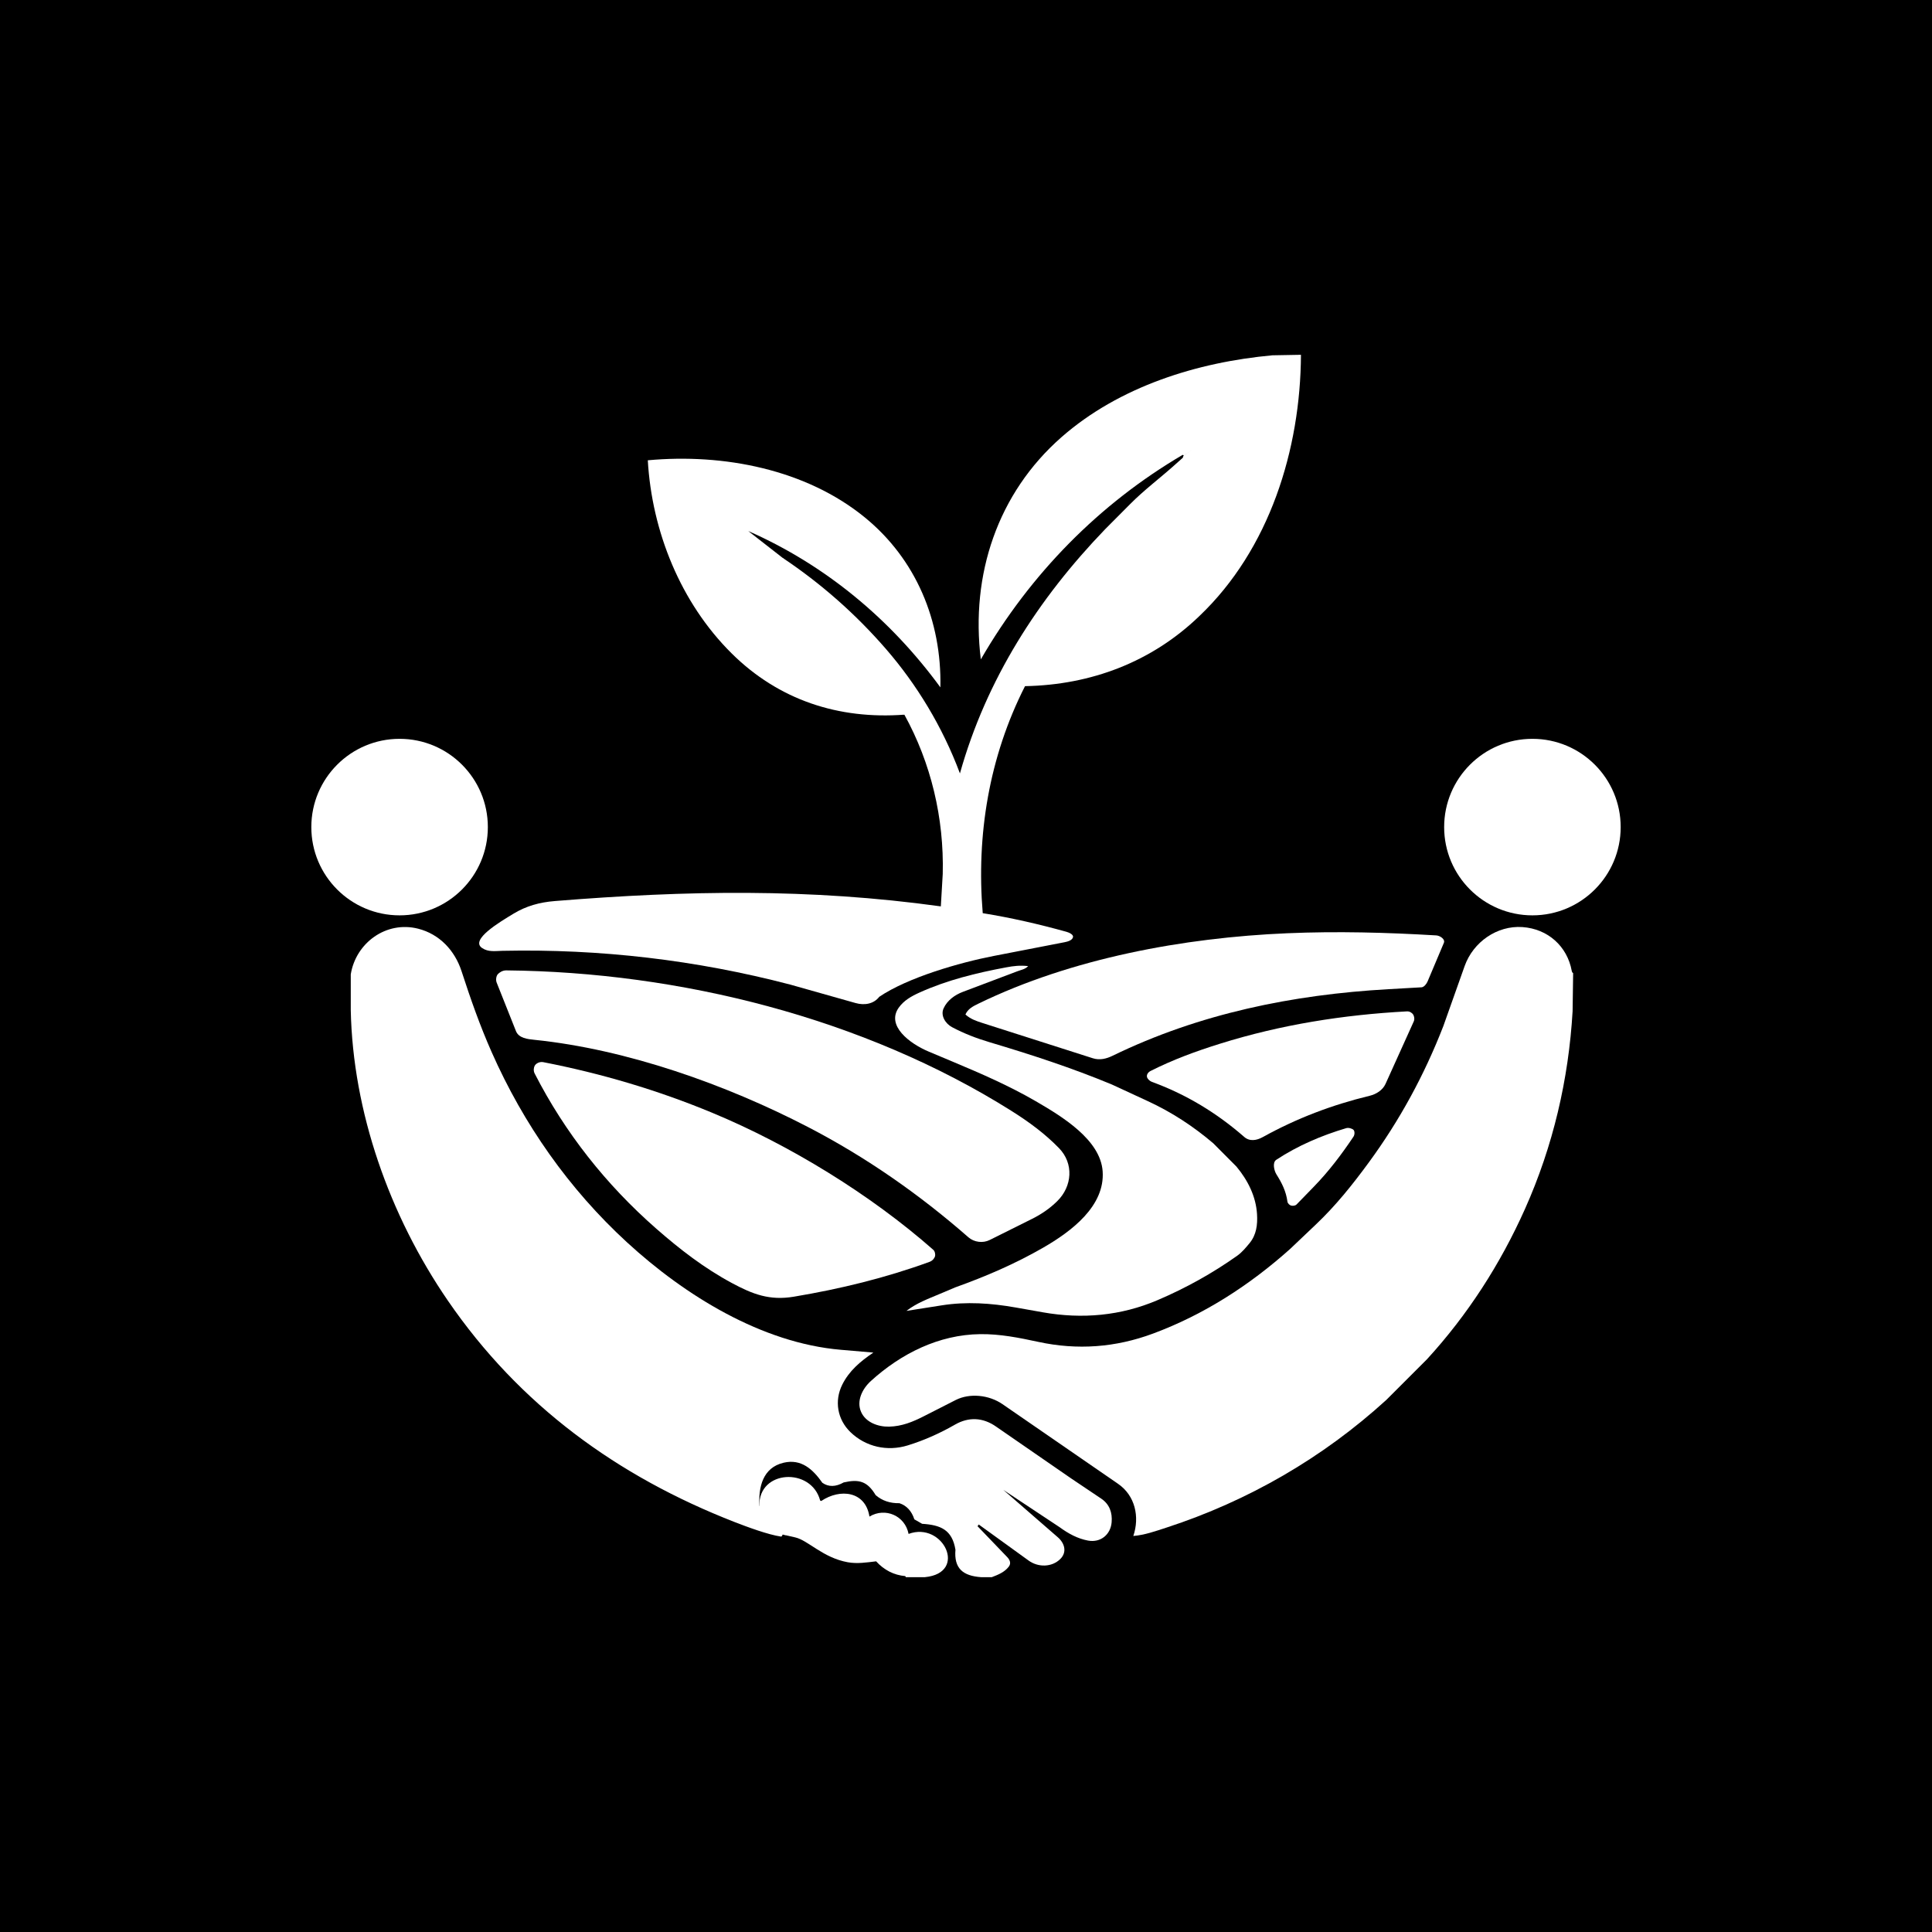
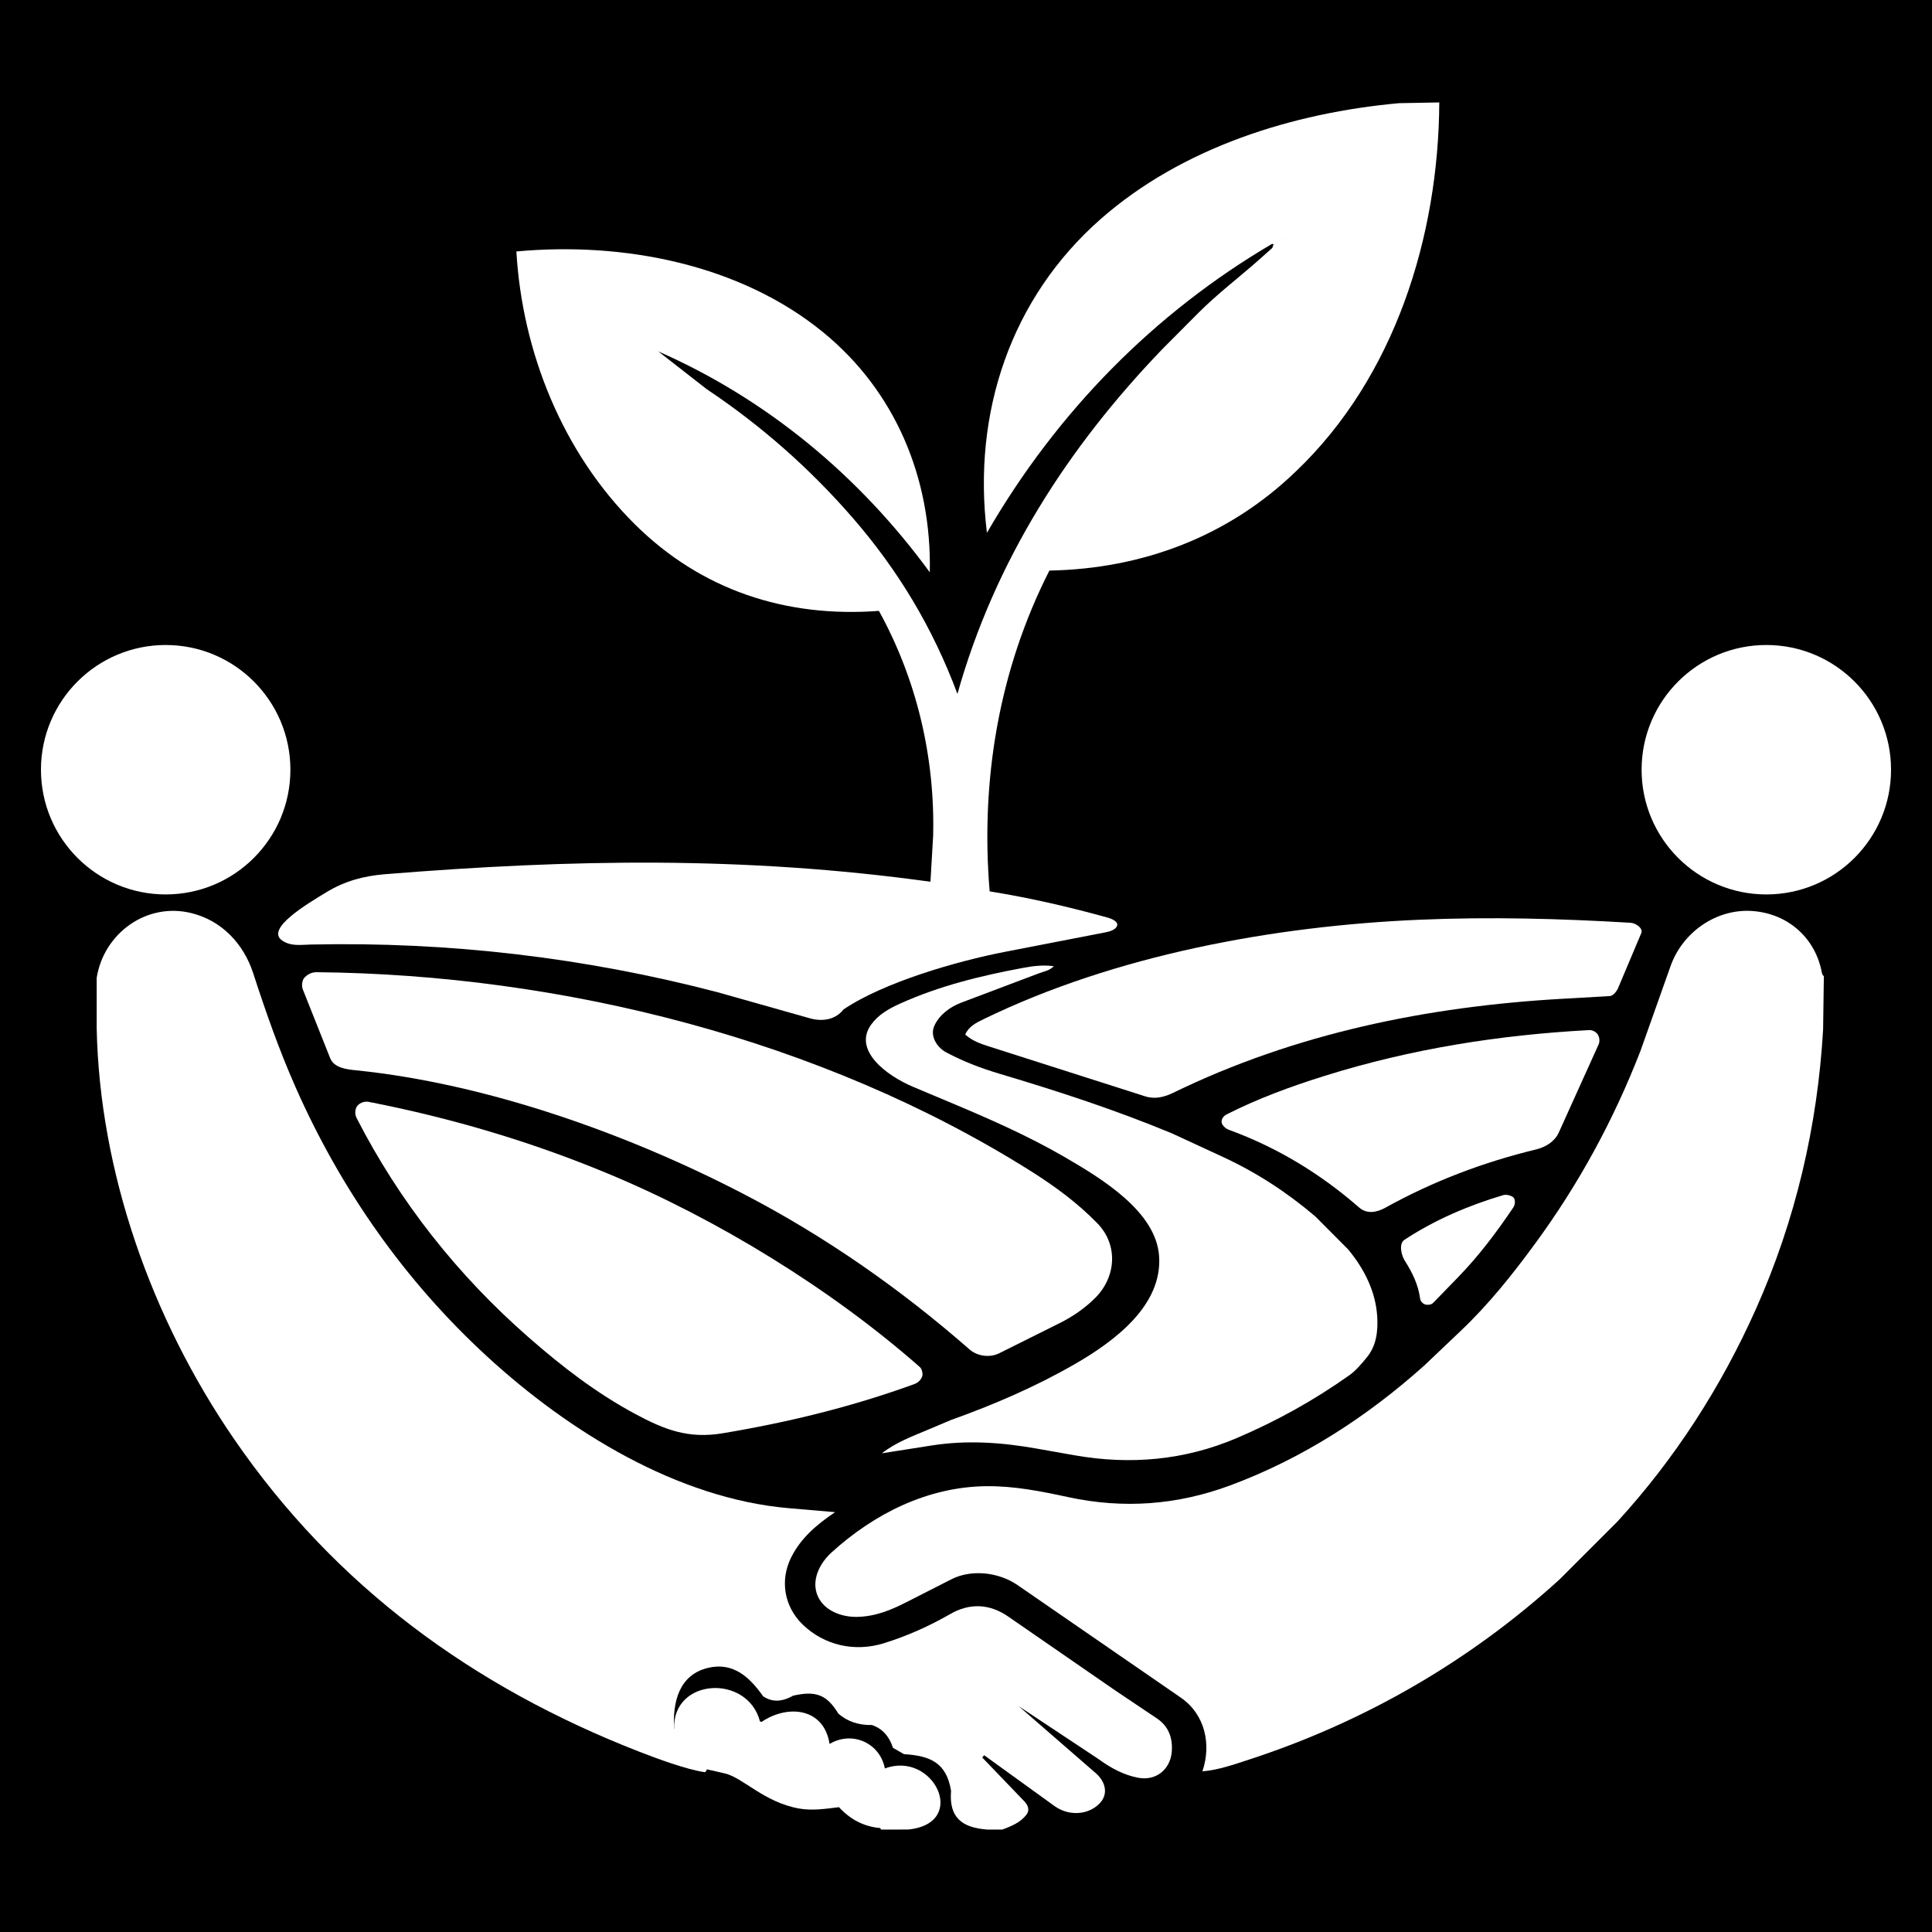
- <svg xmlns="http://www.w3.org/2000/svg" id="Layer_1" data-name="Layer 1" viewBox="0 0 2000 2000">
-   <defs>
-     <style>
-       .cls-1 {
-         fill: #a3cfb5;
-       }
- 
-       .cls-2 {
-         fill: #fff;
-       }
-     </style>
-   </defs>
+ <svg xmlns="http://www.w3.org/2000/svg" version="1.0" id="Layer_1" x="0px" y="0px" viewBox="0 0 2000 2000" style="enable-background:new 0 0 2000 2000;" xml:space="preserve">
+   <style type="text/css">
+ 	.st0{fill:#FFFFFF;}
+ 	.st1{fill:#FFFFFF;enable-background:new    ;}
+ 	.st2{enable-background:new    ;}
+ 	.st3{fill:#34793B;}
+ 	.st4{fill:#78B14E;}
+ 	.st5{fill:#FBBA34;enable-background:new    ;}
+ 	.st6{fill:#156334;}
+ 	.st7{fill:#F5C229;}
+ 	.st8{fill:#589538;}
+ 	.st9{fill:#8FC142;}
+ 	.st10{fill:#589438;}
+ 	.st11{fill:#6AA138;}
+ 	.st12{fill:#90C23F;}
+ 	.st13{fill:#166334;}
+ 	.st14{fill:#8FC242;}
+ 	.st15{fill:#156434;}
+ 	.st16{fill:#A3CFB5;}
+ </style>
  <rect width="2000" height="2000" />
-   <path class="cls-1" d="M1013.91,1194.73l-1.03,1.12-5.01-5.35c2.58.86,4.12,2.84,6.04,4.23Z" />
+   <path class="st16" d="M1013.91,1194.73l-1.03,1.12l-5.01-5.35C1010.46,1191.36,1012,1193.35,1013.91,1194.73z" />
  <g>
-     <path class="cls-2" d="M1024.39,1283.69c-6.81,3.4-15.93,2.37-21.88-2.84-50.65-44.35-105.88-82.94-166.05-114.14-84.98-44.06-187.66-80.48-283.09-90.28-7.04-.72-16.31-1.64-19.24-9.01l-19.99-50.26c-1.09-2.75-.5-6.84,1.23-8.7,1.55-1.67,4.68-3.96,8.79-3.92,179.43,1.71,370.12,49.33,522.9,145.46,18.1,11.39,34.55,23.5,49.15,38.47,15.63,16.03,13.74,39.65-1.71,54.9-7.69,7.59-16.25,13.48-26.05,18.37l-44.05,21.96Z" />
-     <path class="cls-2" d="M1079.3,1358.44l-28.01-4.95c-25.4-4.49-50.85-6.22-76.34-2.21l-36.62,5.76c10.48-8.11,22.14-12.35,33.93-17.33l16.57-7.01c31.58-11.32,61.82-24.29,90.94-41.05,29.49-16.97,64.2-43.16,61.69-79.11-2.28-32.61-41.64-56.56-69.35-72.63-27.57-15.98-55.98-28.31-85.29-40.62l-25.29-10.62c-20.47-8.59-44.19-27.13-31.18-45.51,5.26-7.42,12.9-11.78,21.5-15.67,28.62-12.92,58.89-20.32,89.86-26.1,7.59-1.42,14.3-2.24,22.64-1.27-3.18,3.33-7.11,3.8-11.21,5.35l-56.48,21.34c-8.26,3.12-16.14,8.8-19.87,17.06-3.39,7.5,1.99,15.87,8.82,19.48,12.58,6.65,25.01,11.44,38.9,15.58,43.07,12.85,84.98,26.51,126.49,43.75l37.31,17.26c24.65,11.4,46.82,25.88,67.64,43.57l24,24.11c11.79,14.19,20.2,30.85,21.32,49.23.68,11.03-.67,21.47-7.68,29.99-3.68,4.47-7.83,9.54-12.79,13.05-25.95,18.38-53.13,33.46-82.42,45.98-37.98,16.23-77.84,19.88-119.08,12.59Z" />
-     <path class="cls-2" d="M962.29,1306.25c-45.95,16.75-92.63,28.07-140.6,36.1-25.03,4.19-42.53-2.59-64.01-14.14-28.71-15.44-53.77-34.8-78.35-56.33-51.86-45.43-94.51-99.33-125.88-160.65-1.48-2.9-.87-6.35.1-8.04,1.36-2.36,5.09-4.39,8.85-3.65,60.06,11.71,118.38,28.92,175.1,52.49,80.16,33.31,163.78,84.67,228.66,141.79,1.81,1.6,2.22,5.04,1.82,6.55-.48,1.81-2.3,4.64-5.7,5.88Z" />
-     <path class="cls-2" d="M1437.11,1024.01c-98.92,5.61-195.76,25.29-285.33,68.89-6.48,3.15-13.33,4.88-20.5,2.6l-113.96-36.4c-6.6-2.11-12.64-4.14-17.9-8.89,2.5-5.79,7.71-8.46,13.38-11.22,96.64-47,212.64-68.36,319.85-72.9,51.84-2.2,102.64-.82,154.18,2.24,3.85.23,9.45,3.93,7.88,7.66l-16.9,40.05c-1.05,2.48-3.66,5.87-6.28,6.02l-34.42,1.95Z" />
-     <path class="cls-2" d="M1307.15,1177.14c-6.05,3.35-13.37,4.85-19.15-.21-28.21-24.64-59.93-44-95.54-56.97-2.37-.86-4.51-3.15-5.01-4.71-.81-2.55.95-5.24,3.62-6.59,23.29-11.74,46.74-20.35,71.93-28.23,63.01-19.72,127.61-29.92,193.48-33.46,2.96-.16,5.45,1.76,6.38,3.2,1.15,1.78,1.72,4.86.62,7.29l-29.19,64.59c-2.91,6.43-9.51,10.62-16.38,12.29-38.79,9.41-75.32,23.17-110.77,42.81Z" />
-     <path class="cls-2" d="M1342.21,1246.84c-1.51,1.55-4.21,1.51-5.56,1.2s-3.61-2.01-3.9-4.13c-1.43-10.63-5.66-19.14-11.46-28.33-2.16-3.41-4.47-12.09-.07-14.98,22.34-14.7,46.86-25.14,72.34-32.73,2.61-.78,6.36.47,7.62,1.8s1.39,4.82-.11,7.07c-12.33,18.37-25.43,35.73-40.89,51.63l-17.96,18.48Z" />
-     <path class="cls-2" d="M1346.75,367.31c-.51,97.98-32.46,201.27-105.27,270.53-49.06,47.27-111.66,71.15-180.39,72.47-37.23,73.25-50.5,154.22-43.77,235-.27.93-.78,2.29-1.49,2.26-9.17-.41-31.59-4.12-40.51-6.58l-1.37-2.73,1.97-33.6c1.44-57.78-12.11-114.78-39.72-164.84l-2.35-1.07c-29.06-58.37-70.84-109.88-119.41-153.82,0,0-1.45-2.5-4.34-7.5,39.66,26.49,75.57,58.08,107.13,94.5s58.33,80.07,76.49,128.7c27.31-97.23,80.82-180.63,150.31-252.79l26.06-26.19c14.3-14.37,30.19-26.26,45.32-39.75l9.06-8.08.6-1.97c12.06-8.34,12.22-8.46.47-.36l-1.2-.65c-86.23,50.59-157.66,123.02-209,211.75-10.81-87.82,17.47-172.03,83.39-229.94,59.83-52.56,140.81-77.76,218.52-84.84l29.51-.53Z" />
-     <path class="cls-2" d="M810.11,577.44c16.14,15.24,31.94,30.1,47.41,46.84,30.47,32.97,55.57,69.11,76.19,108.93,1.4,2.71,3.06,4.46,2.5,6.61-68.25,5.11-130.21-15.18-178.94-63.56-52.75-52.36-82.44-126.15-86.67-199.77,78.38-7.27,163.75,9.35,224.75,59.21,52.71,43.08,79.57,106.72,78.13,175.84-51.62-70.57-119.09-126.68-198.91-161.83l35.55,27.73Z" />
-     <path class="cls-2" d="M1628.51,1007.4l-.56,39.42c-4.11,70.46-20.14,139.5-49.34,204.8-25.51,57.05-59.26,109.47-101.4,155.48l-42.15,42.15c-65.64,59.85-142.85,104.47-227.28,132.03-11.71,3.82-22.83,7.78-34.57,8.76,6.71-19.78,1.93-41.78-15.79-53.99l-119.6-82.44c-14.11-9.73-34.08-11.65-48.52-4.3l-32.95,16.77c-11.43,5.82-22.68,10.47-35.99,10.78-11.33.26-24.19-4.37-28.96-15.25-5.02-11.45,1.32-24,10.12-32,31.21-28.34,70.31-48,113.18-48.51,20.51-.25,40.1,3.69,60.26,8.03,40.4,8.7,79.79,5.82,118.69-8.63,52.81-19.62,99.96-50.1,141.9-87.61l26.7-25.36c20.62-19.58,37.71-40.96,54.63-64.03,32.11-43.78,57.59-90.66,77.26-141.29l22.05-62.14c8.87-25,33.66-42.14,59.75-40.37,26.48,1.8,46.53,20.01,51.12,45.33.24,1.3.79,1.98,1.43,2.36Z" />
-     <path class="cls-2" d="M957.49,1632.67h-19.77s-.56-1.09-.56-1.09c-11.91-1.03-22.02-6.34-30.21-15.3-10.14,1.22-19.64,2.7-29.32.96-25.73-4.63-41.03-22.66-54.38-25.72l-13.06-2.99c.52-.24,1.86.81,2.93-.85-12.92-4.87-22.58-15.97-26.98-28.85-1.2-37.3,53.75-40.26,62.91-5.43l1.14.4c19.55-13.16,45.78-10.16,49.85,16.15,16.43-9.85,36.9-.86,40.52,17.96,35.59-13.28,61.93,40.37,16.93,44.76Z" />
-     <path class="cls-2" d="M973.95,938.27l43.37,7.04c29.53,4.79,57.9,11.3,86.67,19.28,2.58.72,7.37,2.8,6.8,5.48-.73,3.42-5.68,4.71-8.7,5.3l-73.42,14.24c-35.35,6.85-89.04,22.32-118.48,42.29-5.72,7.41-15.23,9.07-24.52,6.44l-67.52-19.07c-97.47-25.5-197.15-37.14-297.88-34.99-7.76.17-14.75,1.49-21.24-2.91-12.64-8.56,18.26-26.86,32.43-35.46,13.34-8.1,27.18-11.88,42.95-13.15,136.68-11.05,263.39-13.32,399.54,5.52Z" />
-     <path class="cls-2" d="M1013.35,1578.25c-1.84-.22-6.81-4.12-8.67-6.08-.38-.4,8.63,6.09,7.2,7.69l30.71,31.96c2.76,2.87,4.42,6.47,1.64,10.05-4.52,5.82-11.16,8.36-17.54,10.81h-11.1c-18.83-1.35-28.14-9.08-26.51-28.34-3.37-20.84-15.44-25.71-34.5-26.9,0,0-2.68-1.54-8.04-4.62-2.85-8.66-7.99-14.23-15.44-16.71-9.73.18-17.94-2.6-24.61-8.34-8.68-14.49-17.26-16.74-33.1-13.17-8.31,4.71-15.66,4.84-22.07.39-9.82-13.98-21.87-25.13-40.23-20.76-21.49,5.12-26.04,25.21-24.93,44.62l3.18,1.48c4.58,12.69,14.56,19.87,25.28,26.66.55,2-.92,2.52-4.4,1.58-.37.9-1.02,2.2-1.7,2.1-13.45-1.96-35.25-10.07-48.23-15.13-121.39-47.33-222.51-121.05-296.69-229.17-60.63-88.37-98.32-195.68-100.49-300.63v-37.07c5.23-32.61,36.66-55.64,69.67-47.31,22.14,5.59,38.01,22.5,45,43.98,9.32,28.66,18.9,56.04,31.15,83.74,33.02,74.7,80,141.74,140.17,197,59.95,55.05,139.41,104.2,221.31,111.22l33.7,2.89c-13.79,9.28-25.17,19.13-32.16,33.11-8.47,16.94-5.08,36.18,8.43,49.23,15.83,15.29,38.16,20.28,59.37,13.72,17.23-5.33,33.31-12.57,48.84-21.48,14.27-8.18,28.79-7.46,42.32,1.88l78.08,53.91,31,20.82c8.49,5.7,11.67,14.36,10.76,24.6-1.12,12.64-11.4,21.21-24.4,18.83-10.81-1.98-20.41-7.26-29.42-13.84l-58.32-38.66,56.54,49.15c6.77,5.89,9.73,15.15,2.53,22.35-8.7,8.7-22.9,8.88-32.8,1.72l-51.52-37.25Z" />
-     <path class="cls-2" d="M1013.35,1578.25l-1.48,1.62-7.2-7.69c3.71,1.24,5.92,4.09,8.67,6.08Z" />
-     <circle class="cls-2" cx="1586.35" cy="856.2" r="91.37" />
-     <circle class="cls-2" cx="413.65" cy="856.2" r="91.37" />
+     <path class="st0" d="M1034.46,1400.85c-9.62,4.8-22.51,3.35-30.92-4.01c-71.56-62.66-149.61-117.19-234.63-161.27   c-120.08-62.25-265.16-113.72-399.99-127.56c-9.95-1.02-23.04-2.32-27.19-12.74l-28.25-71.02c-1.54-3.88-0.71-9.66,1.74-12.3   c2.19-2.35,6.62-5.59,12.42-5.54c253.53,2.42,522.96,69.7,738.84,205.53c25.58,16.1,48.82,33.2,69.44,54.35   c22.08,22.65,19.41,56.02-2.41,77.57c-10.86,10.73-22.96,19.04-36.81,25.95L1034.46,1400.85z" />
+     <path class="st0" d="M1112.04,1506.45l-39.57-7c-35.89-6.34-71.84-8.79-107.87-3.12l-51.74,8.13   c14.8-11.46,31.28-17.45,47.94-24.49l23.42-9.9c44.63-16,87.34-34.31,128.5-58c41.67-23.98,90.72-60.98,87.17-111.78   c-3.22-46.08-58.84-79.92-97.99-102.62c-38.95-22.58-79.1-40-120.51-57.39l-35.74-15.01c-28.92-12.14-62.44-38.33-44.05-64.3   c7.43-10.49,18.22-16.65,30.37-22.13c40.44-18.25,83.21-28.72,126.97-36.88c10.72-2,20.2-3.17,31.98-1.8   c-4.49,4.71-10.04,5.37-15.84,7.56l-79.81,30.15c-11.68,4.41-22.81,12.43-28.07,24.1c-4.78,10.6,2.81,22.43,12.46,27.53   c17.78,9.39,35.34,16.16,54.97,22.02c60.85,18.15,120.07,37.45,178.72,61.82l52.72,24.38c34.83,16.11,66.16,36.57,95.58,61.56   l33.91,34.06c16.66,20.05,28.54,43.59,30.13,69.56c0.95,15.59-0.95,30.34-10.85,42.37c-5.2,6.32-11.07,13.48-18.08,18.44   c-36.66,25.97-75.07,47.28-116.45,64.96C1226.63,1511.59,1170.31,1516.75,1112.04,1506.45z" />
+     <path class="st0" d="M946.72,1432.72c-64.92,23.66-130.88,39.66-198.66,51.01c-35.37,5.92-60.09-3.66-90.44-19.98   c-40.57-21.82-75.98-49.18-110.7-79.59c-73.27-64.19-133.53-140.34-177.86-226.99c-2.1-4.1-1.23-8.97,0.14-11.36   c1.92-3.34,7.19-6.2,12.5-5.16c84.86,16.55,167.26,40.86,247.41,74.17c113.26,47.07,231.41,119.63,323.08,200.34   c2.56,2.26,3.13,7.12,2.57,9.26C954.09,1426.96,951.52,1430.97,946.72,1432.72z" />
+     <path class="st0" d="M1617.62,1033.92c-139.78,7.93-276.6,35.74-403.16,97.34c-9.15,4.45-18.84,6.9-28.96,3.67l-161.02-51.43   c-9.32-2.98-17.86-5.84-25.29-12.56c3.53-8.18,10.9-11.95,18.9-15.85c136.55-66.41,300.46-96.58,451.94-103.01   c73.25-3.11,145.02-1.16,217.84,3.16c5.44,0.32,13.36,5.55,11.13,10.82l-23.87,56.59c-1.48,3.5-5.17,8.3-8.87,8.51L1617.62,1033.92   z" />
+     <path class="st0" d="M1433.99,1250.28c-8.55,4.74-18.89,6.85-27.06-0.29c-39.85-34.82-84.68-62.17-135-80.5   c-3.35-1.22-6.38-4.46-7.08-6.66c-1.14-3.6,1.34-7.41,5.12-9.31c32.91-16.59,66.05-28.75,101.64-39.89   c89.03-27.86,180.3-42.27,273.38-47.28c4.19-0.23,7.7,2.49,9.01,4.53c1.62,2.51,2.44,6.86,0.88,10.3l-41.25,91.26   c-4.11,9.08-13.44,15.01-23.14,17.36C1535.69,1203.1,1484.08,1222.53,1433.99,1250.28z" />
+     <path class="st0" d="M1483.53,1348.78c-2.14,2.2-5.95,2.13-7.86,1.7c-1.97-0.45-5.11-2.84-5.51-5.84   c-2.02-15.01-7.99-27.05-16.19-40.02c-3.05-4.82-6.32-17.08-0.1-21.17c31.57-20.78,66.21-35.52,102.21-46.24   c3.68-1.1,8.98,0.66,10.77,2.54c1.7,1.78,1.97,6.81-0.16,9.99c-17.42,25.95-35.93,50.48-57.78,72.95L1483.53,1348.78z" />
+     <path class="st0" d="M1489.94,106.04c-0.72,138.44-45.86,284.38-148.74,382.24c-69.32,66.78-157.77,100.53-254.88,102.39   c-52.61,103.5-71.36,217.91-61.84,332.04c-0.38,1.32-1.11,3.24-2.1,3.2c-12.96-0.57-44.63-5.82-57.24-9.29l-1.94-3.85l2.78-47.47   c2.03-81.64-17.11-162.18-56.12-232.92l-3.32-1.51c-41.07-82.48-100.09-155.25-168.72-217.34c0,0-2.04-3.53-6.13-10.59   c56.03,37.44,106.78,82.07,151.37,133.53c46.68,53.87,82.42,113.14,108.07,181.85c38.58-137.38,114.2-255.23,212.38-357.18   l36.82-37c20.21-20.31,42.66-37.1,64.03-56.16l12.8-11.42l0.85-2.78c17.04-11.79,17.26-11.96,0.66-0.5l-1.69-0.91   c-121.84,71.48-222.77,173.83-295.31,299.2c-15.28-124.09,24.69-243.07,117.83-324.89c84.54-74.26,198.96-109.88,308.76-119.87   L1489.94,106.04z" />
+     <path class="st0" d="M731.69,402.94c22.8,21.53,45.13,42.53,66.99,66.19c43.05,46.59,78.51,97.65,107.65,153.92   c1.98,3.83,4.32,6.31,3.53,9.34c-96.43,7.22-183.98-21.44-252.83-89.81c-74.54-73.99-116.48-178.25-122.47-282.27   c110.75-10.27,231.38,13.21,317.56,83.66c74.48,60.88,112.43,150.79,110.4,248.46c-72.94-99.71-168.27-179-281.05-228.65   L731.69,402.94z" />
+     <path class="st0" d="M1888.05,1010.45l-0.79,55.69c-5.81,99.56-28.46,197.11-69.72,289.37c-36.05,80.61-83.74,154.68-143.27,219.69   l-59.56,59.56c-92.74,84.56-201.85,147.61-321.13,186.56c-16.54,5.4-32.26,10.99-48.85,12.38c9.49-27.94,2.72-59.03-22.31-76.28   l-168.98-116.49c-19.94-13.75-48.15-16.46-68.56-6.07l-46.55,23.7c-16.14,8.22-32.04,14.8-50.86,15.23   c-16.01,0.37-34.18-6.17-40.92-21.54c-7.1-16.18,1.86-33.91,14.3-45.21c44.1-40.04,99.35-67.82,159.92-68.54   c28.98-0.35,56.67,5.21,85.15,11.34c57.08,12.3,112.74,8.22,167.7-12.2c74.62-27.72,141.24-70.78,200.5-123.79l37.73-35.84   c29.13-27.67,53.28-57.88,77.19-90.47c45.38-61.86,81.38-128.09,109.17-199.64l31.15-87.8c12.54-35.33,47.56-59.54,84.42-57.04   c37.42,2.55,65.75,28.27,72.24,64.05C1886.37,1008.95,1887.16,1009.91,1888.05,1010.45z" />
+     <path class="st0" d="M939.94,1893.94l-27.94,0.02l-0.79-1.55c-16.83-1.46-31.12-8.96-42.68-21.61   c-14.33,1.72-27.75,3.82-41.43,1.36c-36.35-6.54-57.98-32.02-76.84-36.34l-18.45-4.23c0.74-0.34,2.63,1.14,4.13-1.2   c-18.25-6.88-31.9-22.57-38.12-40.77c-1.69-52.71,75.94-56.89,88.89-7.67l1.62,0.57c27.63-18.59,64.69-14.36,70.44,22.82   c23.21-13.92,52.14-1.21,57.25,25.37C966.31,1811.92,1003.53,1887.74,939.94,1893.94z" />
+     <path class="st0" d="M963.2,912.78l61.28,9.95c41.72,6.77,81.81,15.97,122.46,27.24c3.65,1.01,10.41,3.95,9.61,7.74   c-1.03,4.84-8.02,6.65-12.3,7.48l-103.74,20.11c-49.95,9.68-125.81,31.54-167.41,59.75c-8.08,10.46-21.52,12.81-34.64,9.11   l-95.4-26.95c-137.72-36.03-278.56-52.48-420.88-49.44c-10.97,0.23-20.84,2.11-30.02-4.11c-17.87-12.09,25.81-37.95,45.82-50.1   c18.85-11.44,38.41-16.79,60.69-18.59C591.79,889.37,770.83,886.15,963.2,912.78z" />
+     <path class="st0" d="M1018.86,1817.04c-2.6-0.31-9.63-5.82-12.26-8.59c-0.54-0.57,12.19,8.6,10.17,10.87l43.39,45.16   c3.9,4.06,6.24,9.15,2.31,14.2c-6.39,8.22-15.76,11.82-24.79,15.27l-15.68,0c-26.6-1.91-39.76-12.83-37.46-40.05   c-4.76-29.44-21.82-36.33-48.75-38.01c0,0-3.78-2.18-11.35-6.53c-4.02-12.23-11.3-20.1-21.82-23.61   c-13.76,0.26-25.35-3.67-34.77-11.79c-12.26-20.48-24.38-23.66-46.77-18.61c-11.74,6.66-22.13,6.84-31.18,0.54   c-13.88-19.75-30.91-35.51-56.84-29.34c-30.36,7.23-36.79,35.63-35.23,63.04l4.5,2.08c6.47,17.93,20.57,28.08,35.72,37.66   c0.77,2.82-1.3,3.56-6.22,2.23c-0.52,1.28-1.44,3.11-2.4,2.97c-19.01-2.77-49.81-14.23-68.15-21.38   c-171.52-66.87-314.4-171.04-419.21-323.81c-85.67-124.87-138.92-276.48-141.98-424.78l0.01-52.38   c7.38-46.08,51.78-78.61,98.43-66.84c31.29,7.89,53.71,31.8,63.58,62.15c13.17,40.5,26.71,79.19,44.01,118.32   c46.66,105.54,113.04,200.28,198.06,278.35c84.71,77.79,196.98,147.22,312.69,157.14l47.62,4.08   c-19.49,13.11-35.56,27.03-45.44,46.78c-11.97,23.94-7.18,51.13,11.91,69.57c22.37,21.61,53.91,28.66,83.88,19.38   c24.35-7.53,47.07-17.76,69.01-30.35c20.16-11.56,40.68-10.54,59.79,2.65l110.32,76.17l43.8,29.42c12,8.06,16.49,20.29,15.21,34.76   c-1.58,17.87-16.1,29.97-34.47,26.61c-15.28-2.8-28.83-10.26-41.57-19.55l-82.41-54.62l79.9,69.44c9.57,8.32,13.74,21.4,3.58,31.57   c-12.29,12.3-32.35,12.55-46.34,2.44L1018.86,1817.04z" />
+     <path class="st0" d="M1018.86,1817.04l-2.09,2.28l-10.17-10.87C1011.85,1810.2,1014.97,1814.23,1018.86,1817.04z" />
+     <circle class="st0" cx="1828.49" cy="796.81" r="129.11" />
+     <circle class="st0" cx="171.51" cy="796.81" r="129.11" />
  </g>
</svg>
